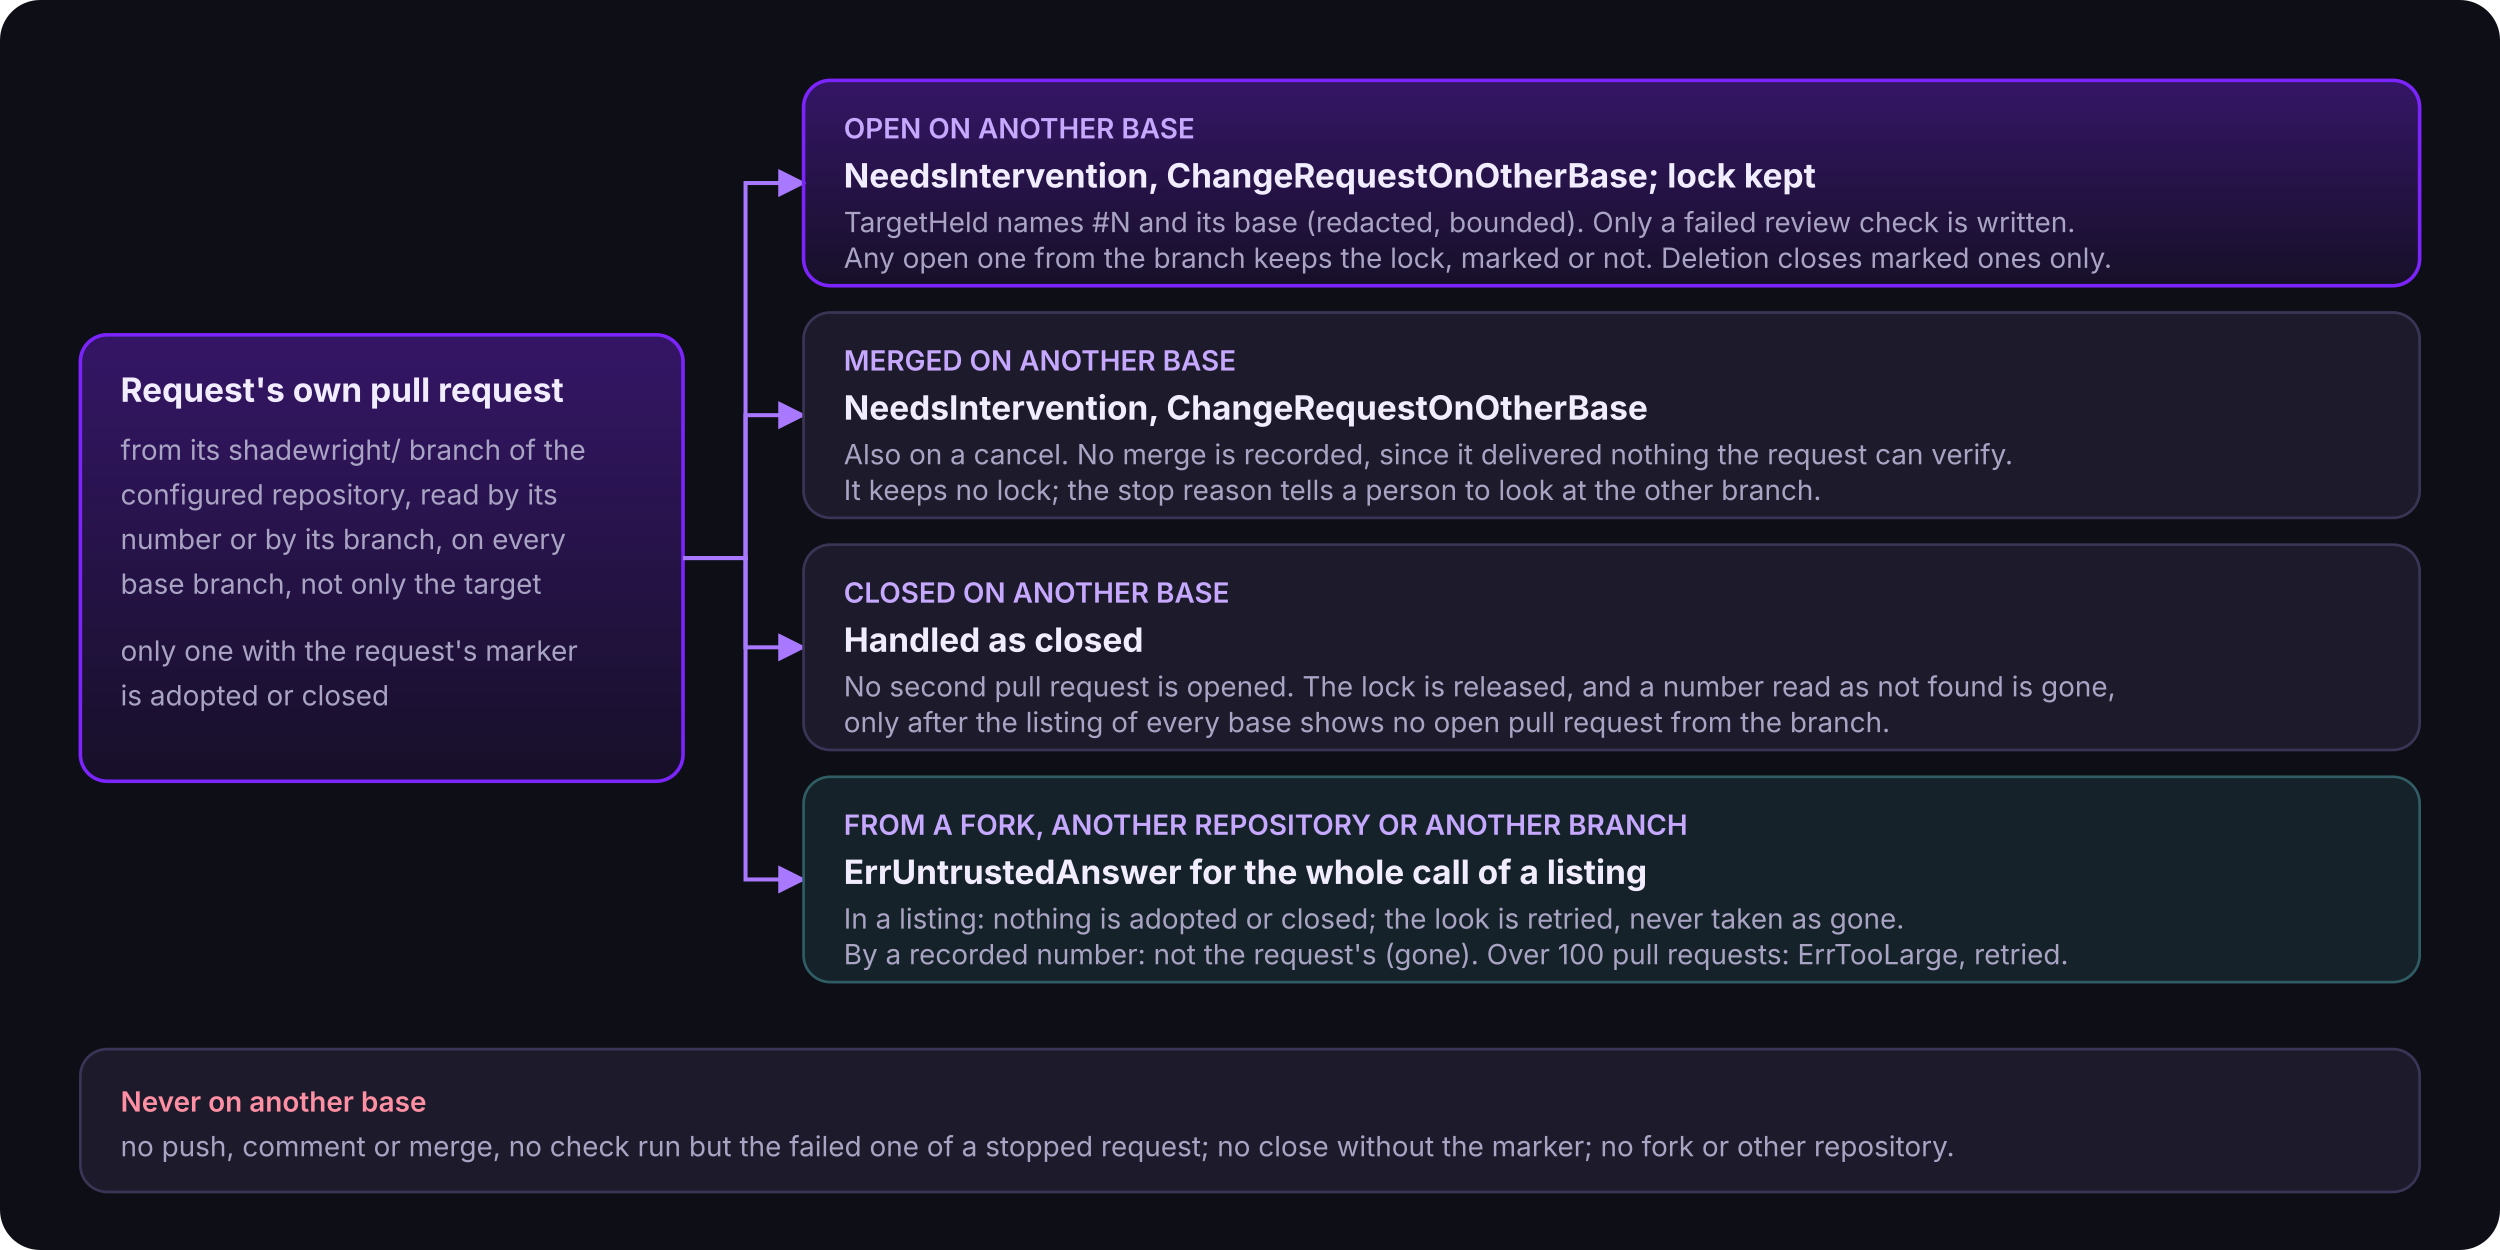
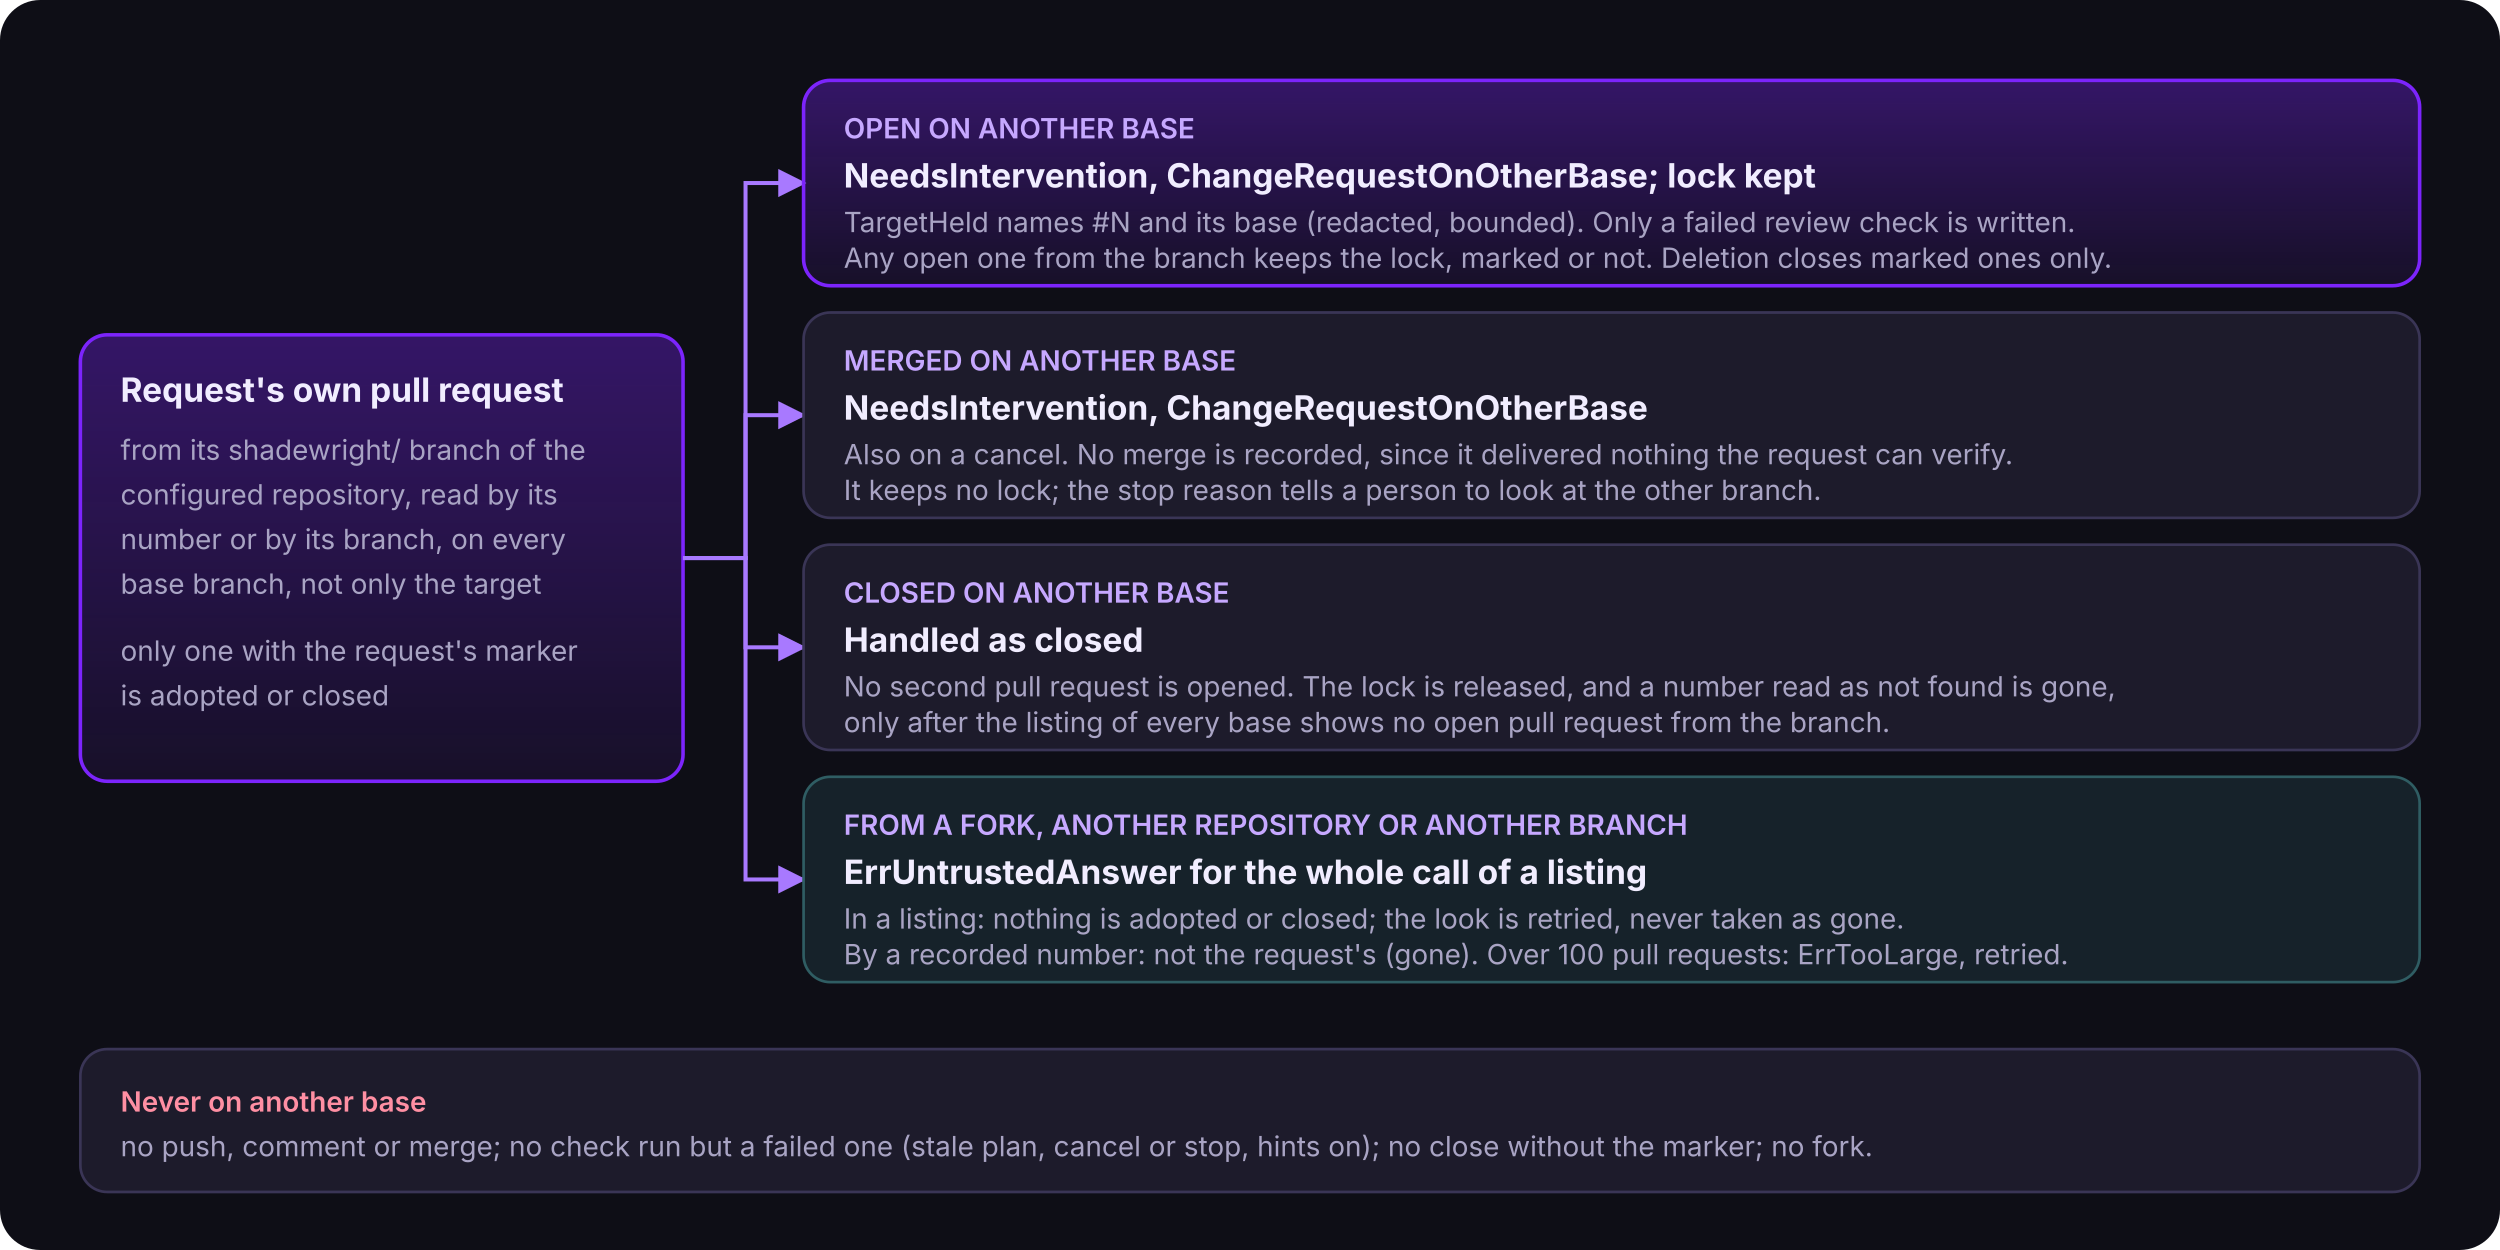
<svg xmlns="http://www.w3.org/2000/svg" viewBox="0 0 1120 560" role="img" aria-labelledby="t d" font-family="Inter, 'Segoe UI', system-ui, -apple-system, sans-serif">
  <defs>
    <marker id="a" viewBox="0 0 10 10" refX="9" refY="5" markerWidth="7" markerHeight="7" orient="auto-start-reverse">
      <path d="M0 0 10 5 0 10z" fill="#a879ff" />
    </marker>
    <linearGradient id="glow" x1="0" y1="0" x2="0" y2="1">
      <stop offset="0" stop-color="#7c24fc" stop-opacity=".35" />
      <stop offset="1" stop-color="#7c24fc" stop-opacity=".08" />
    </linearGradient>
    <style>
      .box{fill:#1d1b2b;stroke:#3a3556;stroke-width:1.2}
      .key{fill:url(#glow);stroke:#7c24fc;stroke-width:1.6}
      .ext{fill:#16222a;stroke:#2f5d63;stroke-width:1.2}
      .h{fill:#f1edff;font-size:15px;font-weight:650}
      .s{fill:#a9a4c4;font-size:12.5px}
      .f{stroke:#a879ff;stroke-width:1.8;fill:none}
      .no{fill:#ff8fa3;font-size:12.5px;font-weight:600}
      .tag{fill:#c6a8ff;font-size:12.5px;font-weight:600}
    </style>
  </defs>
  <rect width="1120" height="560" rx="18" fill="#0e0e16" />
  <rect class="key" x="36" y="150" width="270" height="200" rx="12" />
  <text class="h" x="54" y="180">Request's own pull request</text>
  <text class="s" x="54" y="206">from its shadewright/ branch of the</text>
  <text class="s" x="54" y="226">configured repository, read by its</text>
  <text class="s" x="54" y="246">number or by its branch, on every</text>
  <text class="s" x="54" y="266">base branch, not only the target</text>
  <text class="s" x="54" y="296">only one with the request's marker</text>
  <text class="s" x="54" y="316">is adopted or closed</text>
  <path class="f" d="M306 250H334V82H360" marker-end="url(#a)" />
  <path class="f" d="M306 250H334V186H360" marker-end="url(#a)" />
  <path class="f" d="M306 250H334V290H360" marker-end="url(#a)" />
  <path class="f" d="M306 250H334V394H360" marker-end="url(#a)" />
  <rect class="key" x="360" y="36" width="724" height="92" rx="12" />
  <text class="tag" x="378" y="62">OPEN ON ANOTHER BASE</text>
  <text class="h" x="378" y="84">NeedsIntervention, ChangeRequestOnOtherBase; lock kept</text>
  <text class="s" x="378" y="104">TargetHeld names #N and its base (redacted, bounded). Only a failed review check is written.</text>
  <text class="s" x="378" y="120">Any open one from the branch keeps the lock, marked or not. Deletion closes marked ones only.</text>
  <rect class="box" x="360" y="140" width="724" height="92" rx="12" />
  <text class="tag" x="378" y="166">MERGED ON ANOTHER BASE</text>
  <text class="h" x="378" y="188">NeedsIntervention, ChangeRequestOnOtherBase</text>
  <text class="s" x="378" y="208">Also on a cancel. No merge is recorded, since it delivered nothing the request can verify.</text>
  <text class="s" x="378" y="224">It keeps no lock; the stop reason tells a person to look at the other branch.</text>
  <rect class="box" x="360" y="244" width="724" height="92" rx="12" />
  <text class="tag" x="378" y="270">CLOSED ON ANOTHER BASE</text>
  <text class="h" x="378" y="292">Handled as closed</text>
  <text class="s" x="378" y="312">No second pull request is opened. The lock is released, and a number read as not found is gone,</text>
  <text class="s" x="378" y="328">only after the listing of every base shows no open pull request from the branch.</text>
  <rect class="ext" x="360" y="348" width="724" height="92" rx="12" />
  <text class="tag" x="378" y="374">FROM A FORK, ANOTHER REPOSITORY OR ANOTHER BRANCH</text>
  <text class="h" x="378" y="396">ErrUntrustedAnswer for the whole call of a listing</text>
  <text class="s" x="378" y="416">In a listing: nothing is adopted or closed; the look is retried, never taken as gone.</text>
  <text class="s" x="378" y="432">By a recorded number: not the request's (gone). Over 100 pull requests: ErrTooLarge, retried.</text>
  <rect class="box" x="36" y="470" width="1048" height="64" rx="12" />
  <text class="no" x="54" y="498">Never on another base</text>
-   <text class="s" x="54" y="518">no push, comment or merge, no check run but the failed one of a stopped request; no close without the marker; no fork or other repository.</text>
+   <text class="s" x="54" y="518">no push, comment or merge; no check run but a failed one (stale plan, cancel or stop, hints on); no close without the marker; no fork.</text>
</svg>
